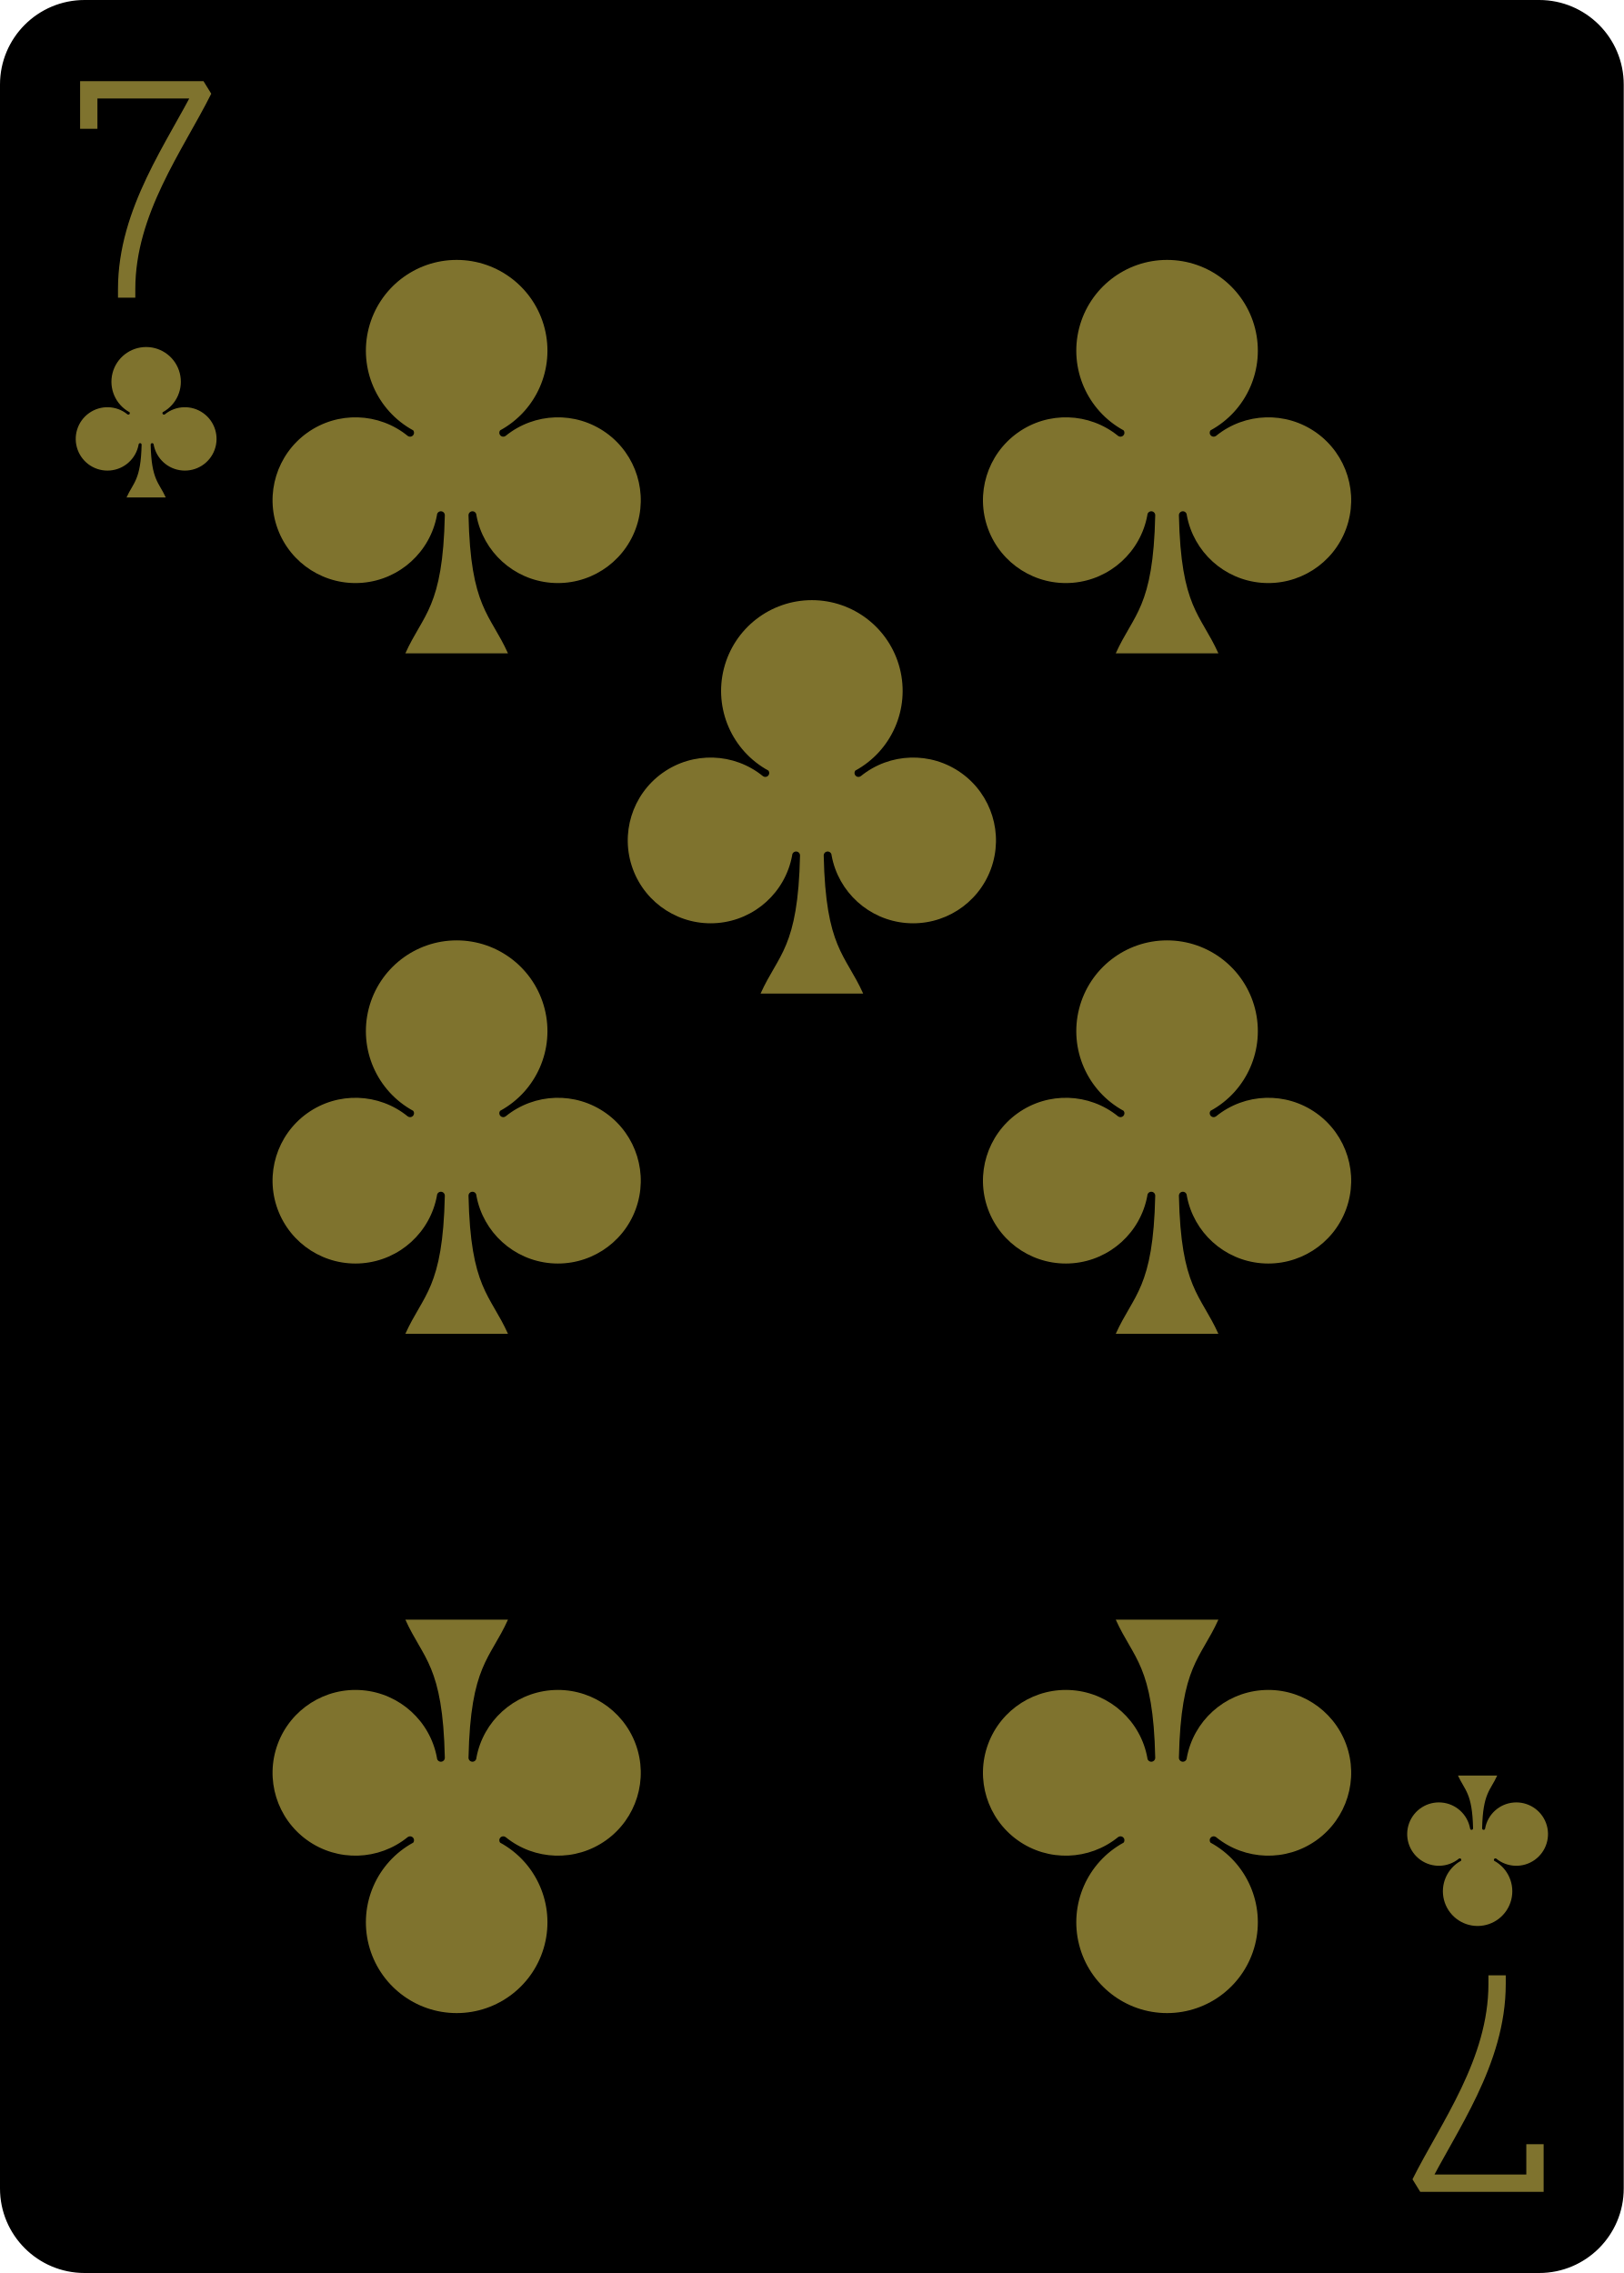
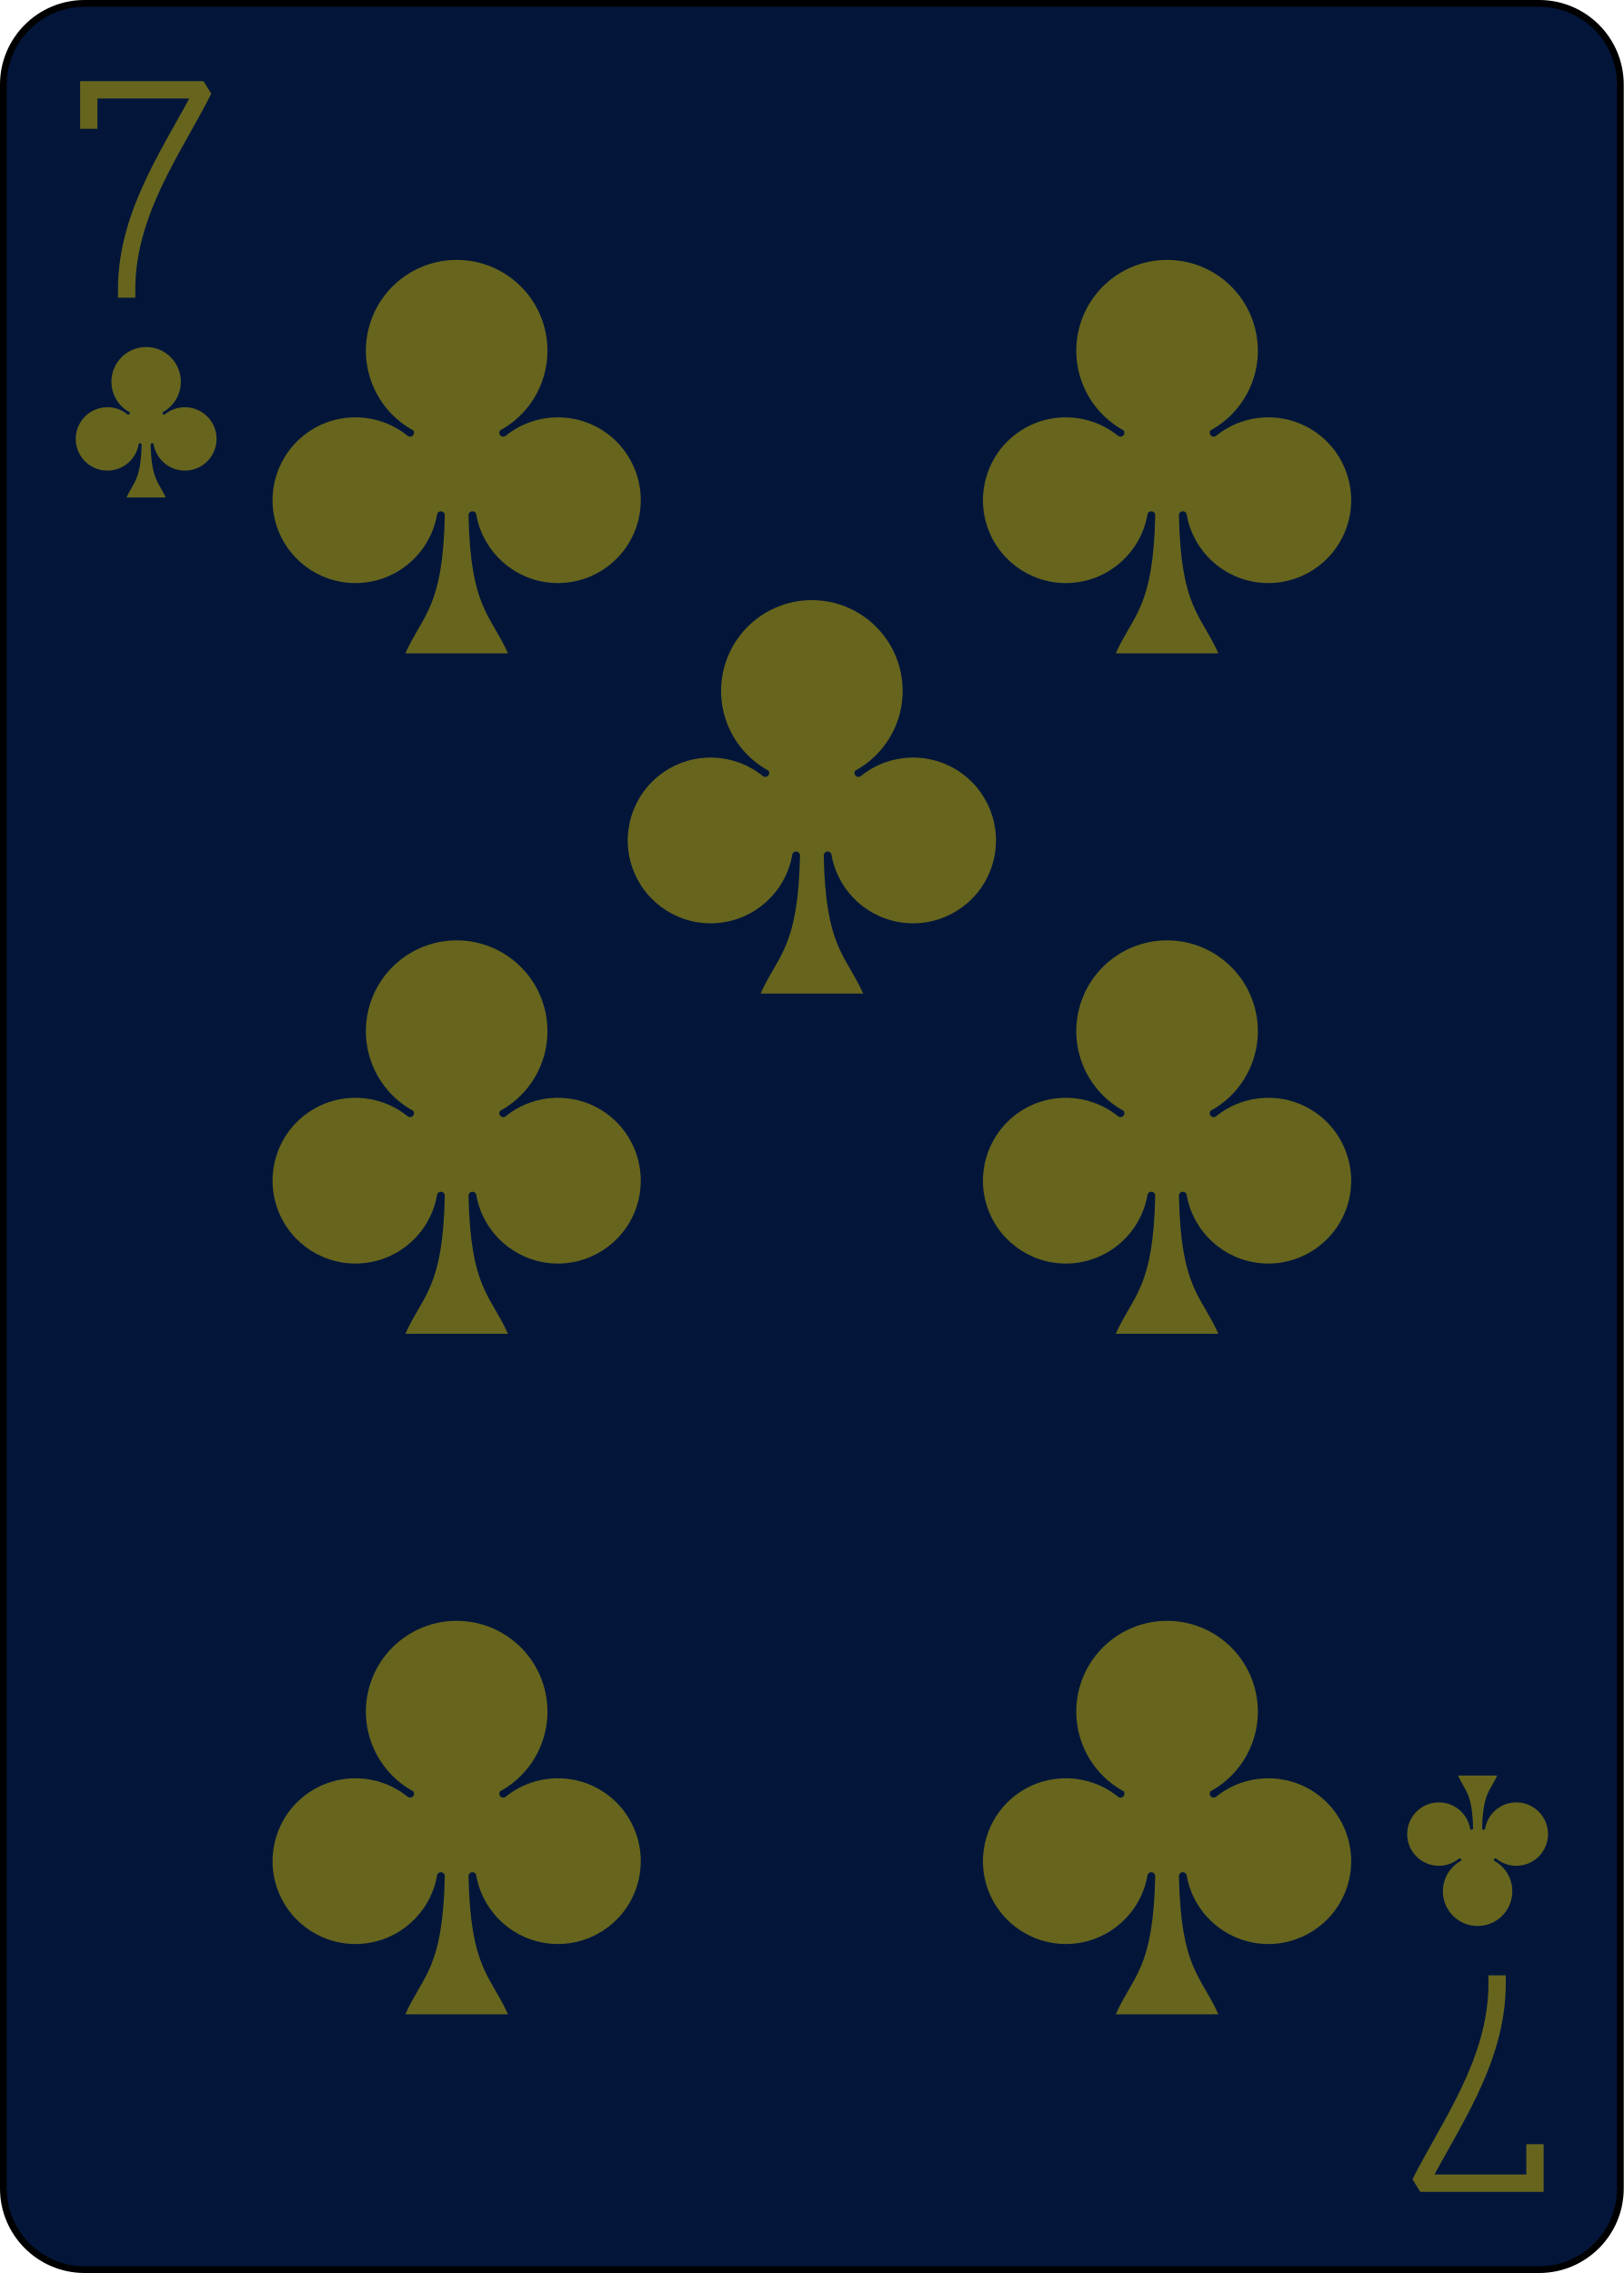
<svg xmlns="http://www.w3.org/2000/svg" xmlns:xlink="http://www.w3.org/1999/xlink" class="card" face="7C" height="3.5in" preserveAspectRatio="none" viewBox="-120 -168 240 336" width="2.5in">
  <symbol id="SC7" viewBox="-600 -600 1200 1200" preserveAspectRatio="xMinYMid">
-     <path d="M30 150C35 385 85 400 130 500L-130 500C-85 400 -35 385 -30 150A10 10 0 0 0 -50 150A210 210 0 1 1 -124 -51A10 10 0 0 0 -110 -65A230 230 0 1 1 110 -65A10 10 0 0 0 124 -51A210 210 0 1 1 50 150A10 10 0 0 0 30 150Z" fill="#7f732e" />
+     <path d="M30 150C35 385 85 400 130 500L-130 500C-85 400 -35 385 -30 150A10 10 0 0 0 -50 150A210 210 0 1 1 -124 -51A10 10 0 0 0 -110 -65A230 230 0 1 1 110 -65A10 10 0 0 0 124 -51A210 210 0 1 1 50 150A10 10 0 0 0 30 150Z" fill="#67651d" />
  </symbol>
  <symbol id="VC7" viewBox="-500 -500 1000 1000" preserveAspectRatio="xMinYMid">
-     <path d="M-265 -320L-265 -460L265 -460C135 -200 -90 100 -90 460" stroke="#7f732e" stroke-width="80" stroke-linecap="square" stroke-miterlimit="1.5" fill="none" />
+     <path d="M-265 -320L-265 -460L265 -460C135 -200 -90 100 -90 460" stroke="#67651d" stroke-width="80" stroke-linecap="square" stroke-miterlimit="1.5" fill="none" />
  </symbol>
-   <rect width="239" height="335" x="-119.5" y="-167.5" rx="12" ry="12" fill="#000000" stroke="black" />
+   <rect width="239" height="335" x="-119.5" y="-167.5" rx="12" ry="12" fill="#03163a" stroke="black" />
  <use xlink:href="#VC7" height="32" x="-114.4" y="-156" />
  <use xlink:href="#SC7" height="26.769" x="-111.784" y="-119" />
  <use xlink:href="#SC7" height="70" x="-87.501" y="-135.588" />
  <use xlink:href="#SC7" height="70" x="17.501" y="-135.588" />
  <use xlink:href="#SC7" height="70" x="-87.501" y="-35" />
  <use xlink:href="#SC7" height="70" x="17.501" y="-35" />
  <use xlink:href="#SC7" height="70" x="-35" y="-85.294" />
+   <use xlink:href="#SC7" height="70" x="-87.501" y="65.588" />
+   <use xlink:href="#SC7" height="70" x="17.501" y="65.588" />
  <g transform="rotate(180)">
    <use xlink:href="#VC7" height="32" x="-114.4" y="-156" />
    <use xlink:href="#SC7" height="26.769" x="-111.784" y="-119" />
-     <use xlink:href="#SC7" height="70" x="-87.501" y="-135.588" />
-     <use xlink:href="#SC7" height="70" x="17.501" y="-135.588" />
  </g>
</svg>
